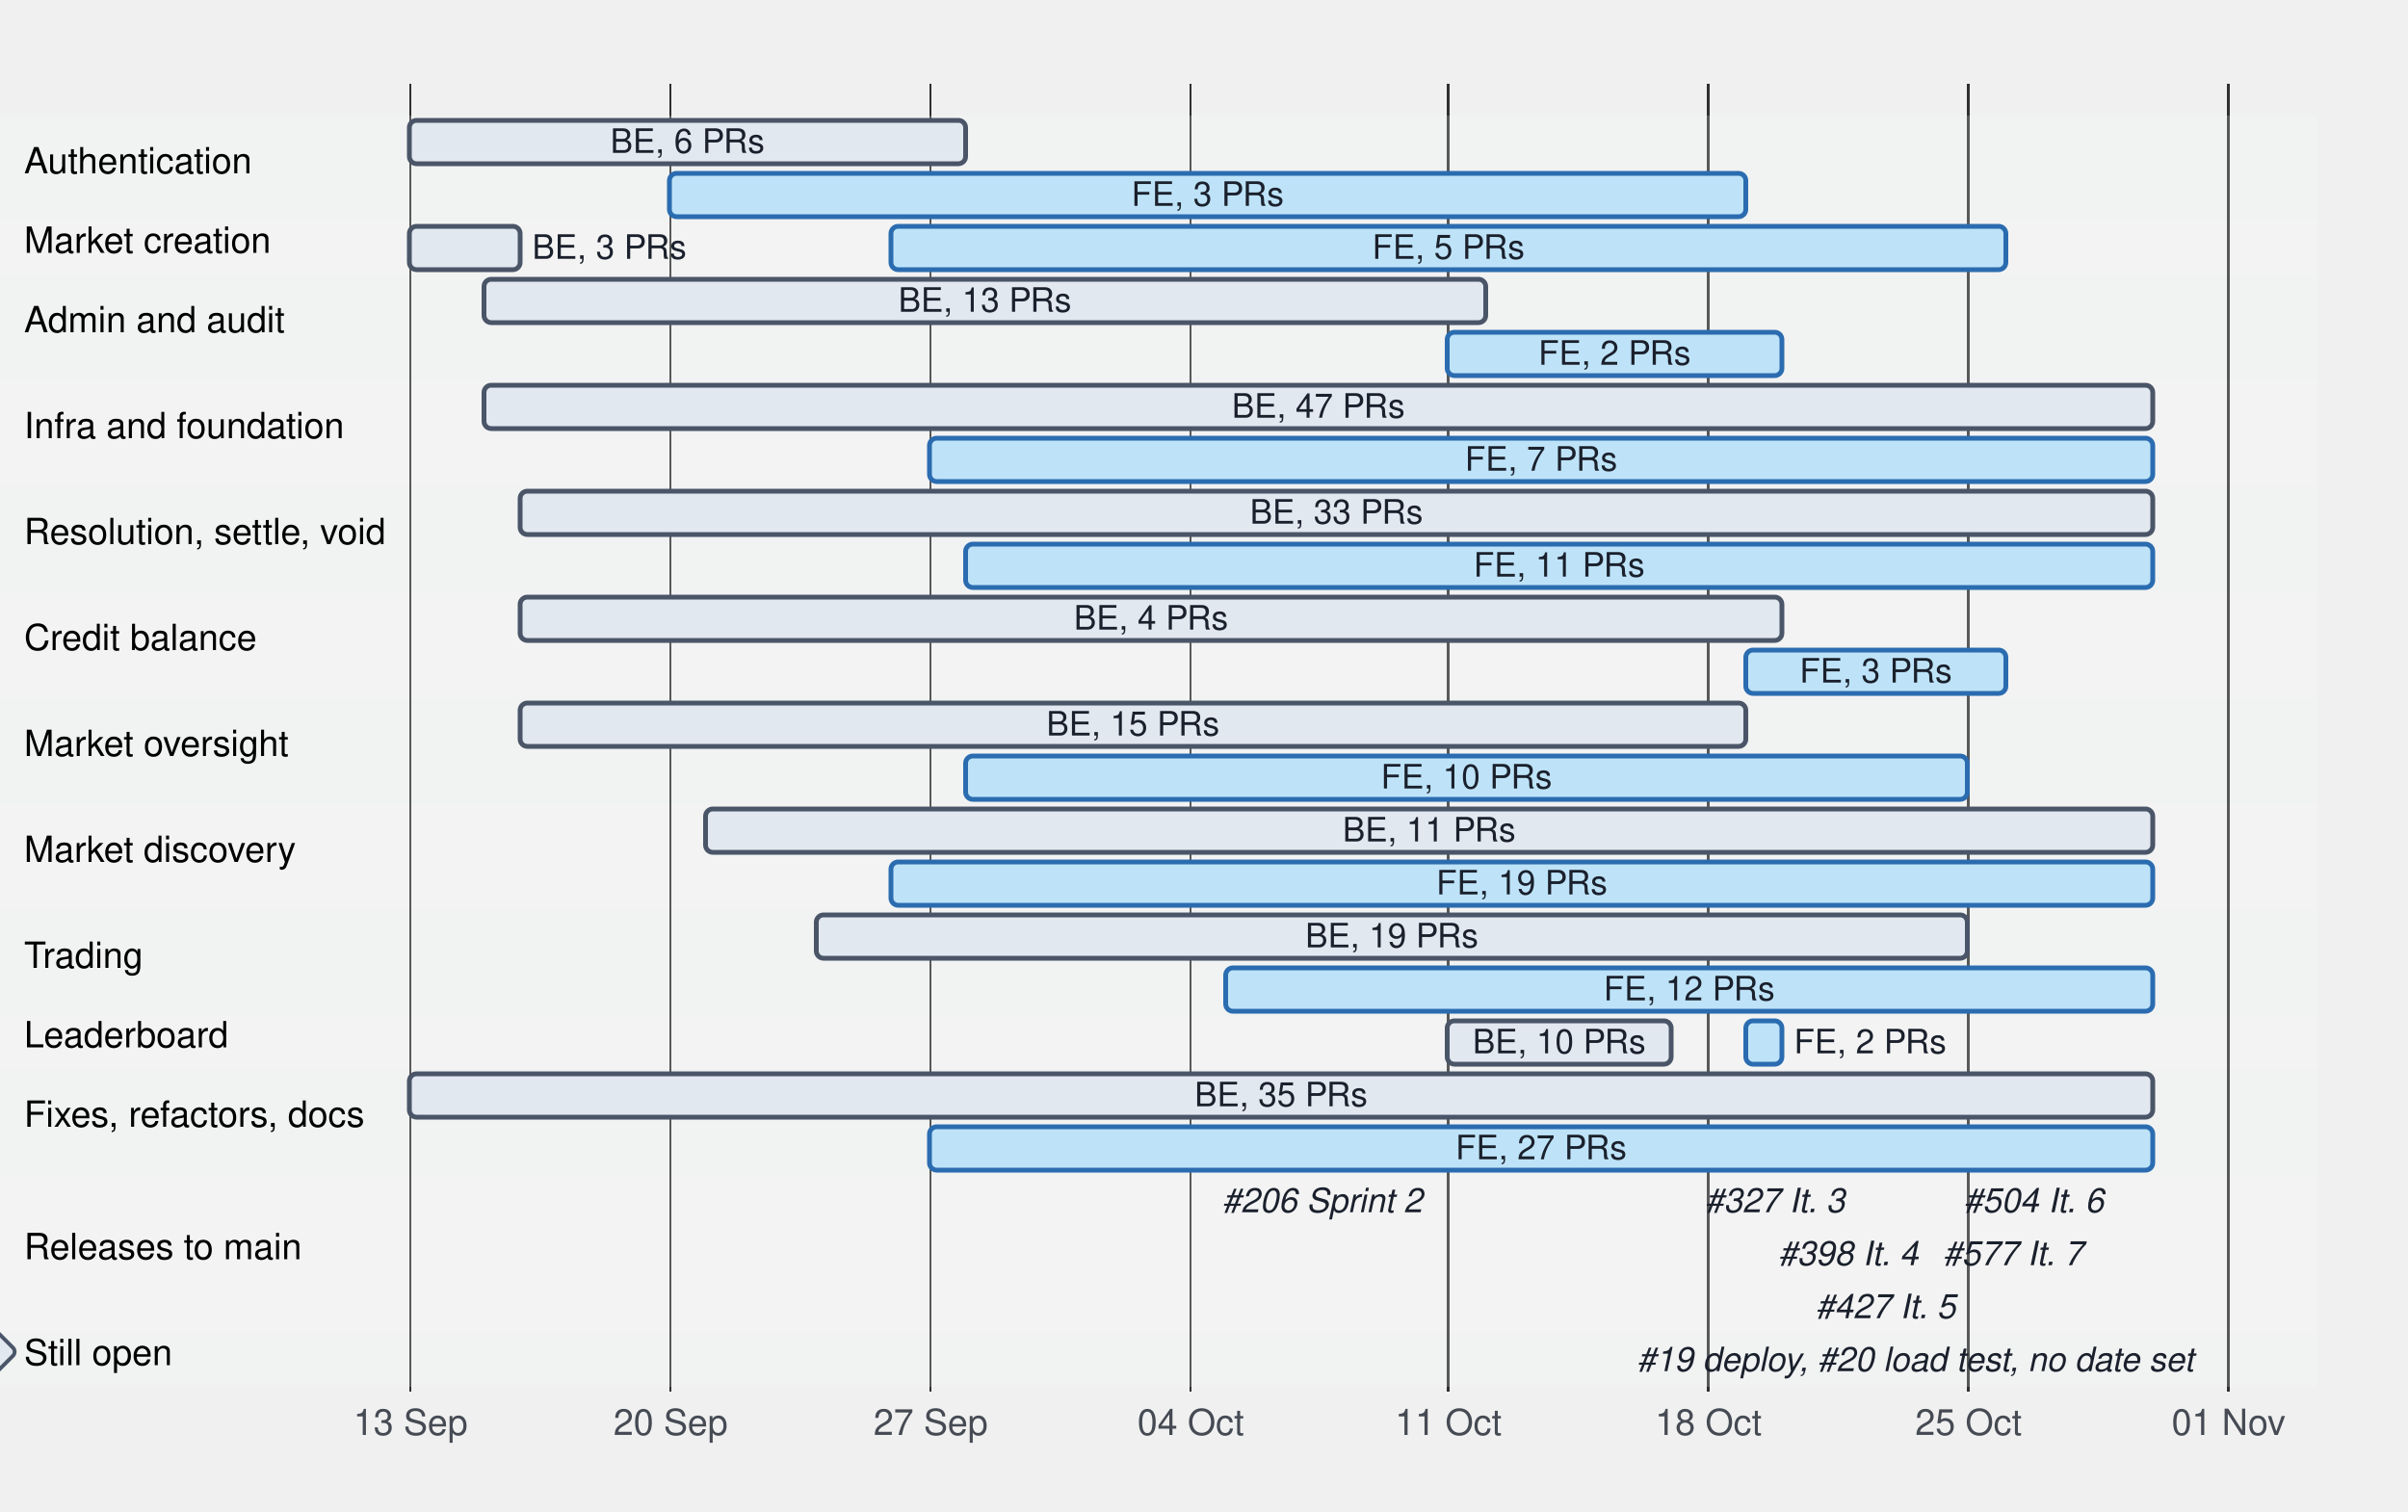
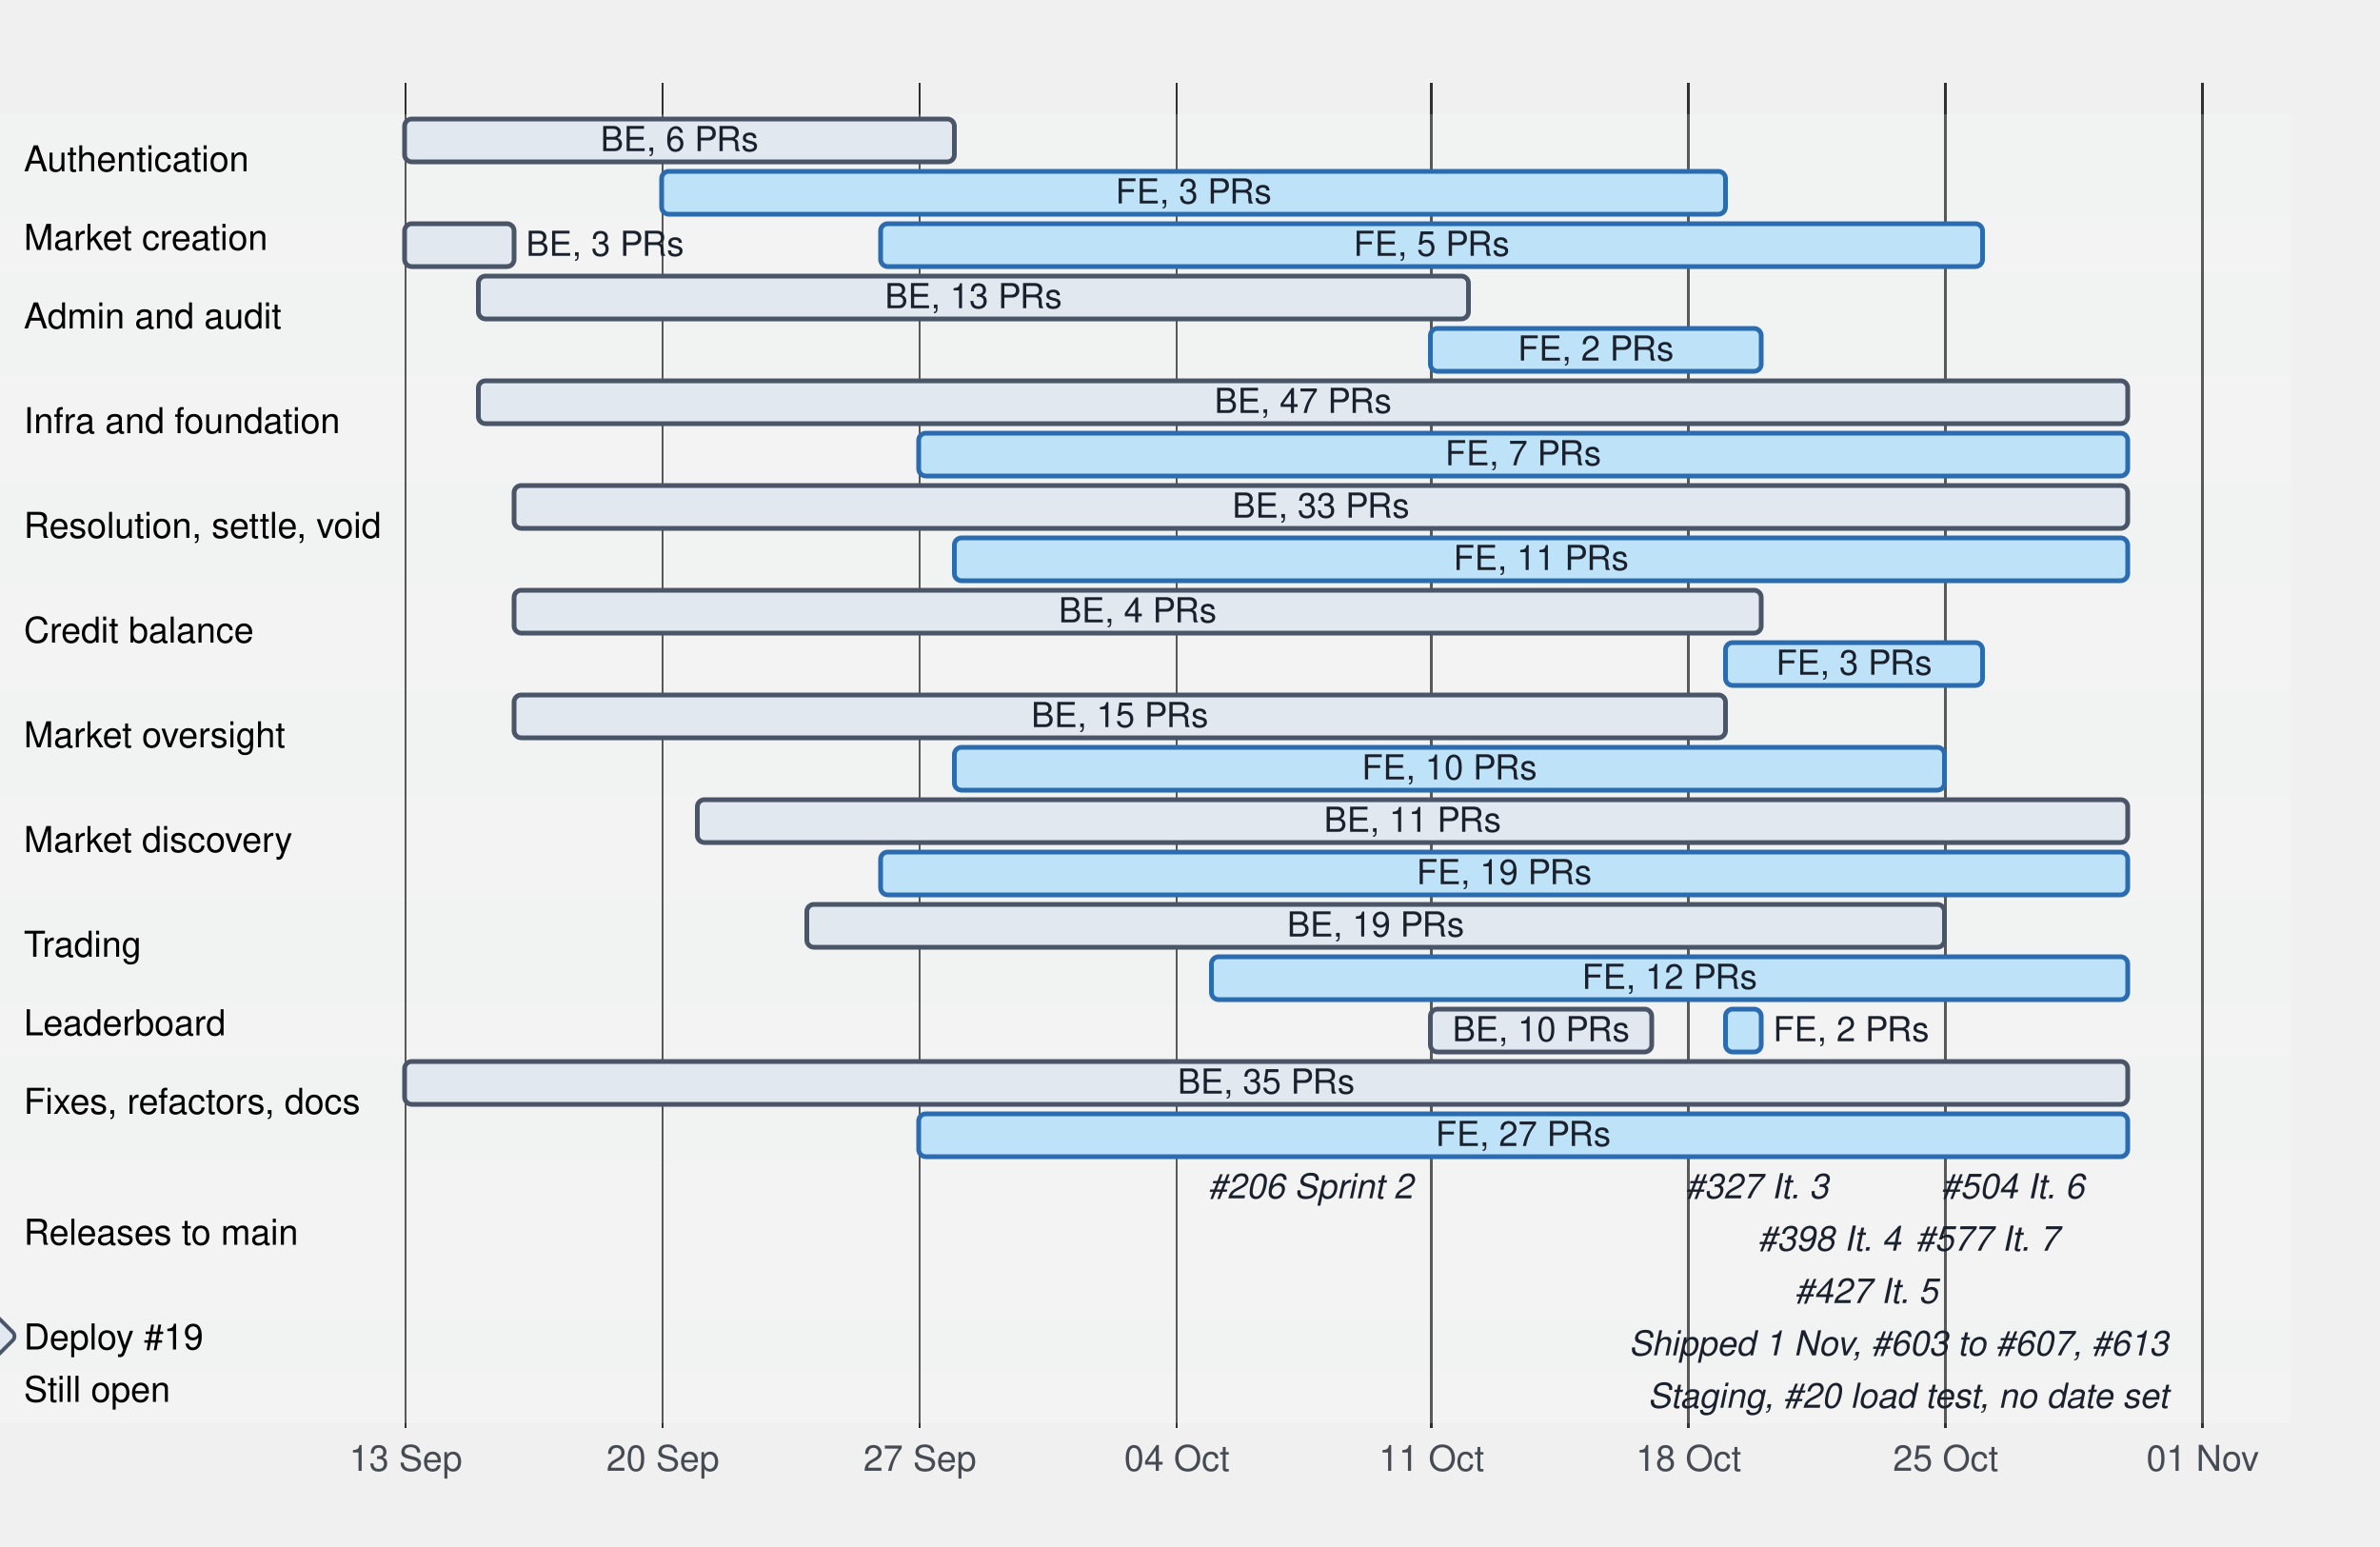
- <svg xmlns="http://www.w3.org/2000/svg" id="my-svg" width="1000" viewBox="0 0 1000 628" role="graphics-document document" aria-roledescription="gantt" style="background-color: white; max-width: 1000px; max-height: 1000px;">
-   <style>#my-svg{font-family:Helvetica,Arial,sans-serif;font-size:16px;fill:#1A202C;}@keyframes edge-animation-frame{from{stroke-dashoffset:0;}}@keyframes dash{to{stroke-dashoffset:0;}}#my-svg .edge-animation-slow{stroke-dasharray:9,5!important;stroke-dashoffset:900;animation:dash 50s linear infinite;stroke-linecap:round;}#my-svg .edge-animation-fast{stroke-dasharray:9,5!important;stroke-dashoffset:900;animation:dash 20s linear infinite;stroke-linecap:round;}#my-svg .error-icon{fill:#FFFFFF;}#my-svg .error-text{fill:#000000;stroke:#000000;}#my-svg .edge-thickness-normal{stroke-width:1px;}#my-svg .edge-thickness-thick{stroke-width:3.5px;}#my-svg .edge-pattern-solid{stroke-dasharray:0;}#my-svg .edge-thickness-invisible{stroke-width:0;fill:none;}#my-svg .edge-pattern-dashed{stroke-dasharray:3;}#my-svg .edge-pattern-dotted{stroke-dasharray:2;}#my-svg .marker{fill:#4A5568;stroke:#4A5568;}#my-svg .marker.cross{stroke:#4A5568;}#my-svg svg{font-family:Helvetica,Arial,sans-serif;font-size:16px;}#my-svg p{margin:0;}#my-svg .mermaid-main-font{font-family:Helvetica,Arial,sans-serif;}#my-svg .exclude-range{fill:#eeeeee;}#my-svg .section{stroke:none;opacity:0.2;}#my-svg .section0{fill:#F7FAFC;}#my-svg .section2{fill:#F7FAFC;}#my-svg .section1,#my-svg .section3{fill:#FFFFFF;opacity:0.2;}#my-svg .sectionTitle0{fill:#000000;}#my-svg .sectionTitle1{fill:#000000;}#my-svg .sectionTitle2{fill:#000000;}#my-svg .sectionTitle3{fill:#000000;}#my-svg .sectionTitle{text-anchor:start;font-family:Helvetica,Arial,sans-serif;}#my-svg .grid .tick{stroke:#CBD5E0;opacity:0.8;shape-rendering:crispEdges;}#my-svg .grid .tick text{font-family:Helvetica,Arial,sans-serif;fill:#1A202C;}#my-svg .grid path{stroke-width:0;}#my-svg .today{fill:none;stroke:red;stroke-width:2px;}#my-svg .task{stroke-width:2;}#my-svg .taskText{text-anchor:middle;font-family:Helvetica,Arial,sans-serif;}#my-svg .taskTextOutsideRight{fill:#1A202C;text-anchor:start;font-family:Helvetica,Arial,sans-serif;}#my-svg .taskTextOutsideLeft{fill:#1A202C;text-anchor:end;}#my-svg .task.clickable{cursor:pointer;}#my-svg .taskText.clickable{cursor:pointer;fill:#003163!important;font-weight:bold;}#my-svg .taskTextOutsideLeft.clickable{cursor:pointer;fill:#003163!important;font-weight:bold;}#my-svg .taskTextOutsideRight.clickable{cursor:pointer;fill:#003163!important;font-weight:bold;}#my-svg .taskText0,#my-svg .taskText1,#my-svg .taskText2,#my-svg .taskText3{fill:#1A202C;}#my-svg .task0,#my-svg .task1,#my-svg .task2,#my-svg .task3{fill:#E2E8F0;stroke:#4A5568;}#my-svg .taskTextOutside0,#my-svg .taskTextOutside2{fill:#1A202C;}#my-svg .taskTextOutside1,#my-svg .taskTextOutside3{fill:#1A202C;}#my-svg .active0,#my-svg .active1,#my-svg .active2,#my-svg .active3{fill:#BEE3F8;stroke:#2B6CB0;}#my-svg .activeText0,#my-svg .activeText1,#my-svg .activeText2,#my-svg .activeText3{fill:#1A202C!important;}#my-svg .done0,#my-svg .done1,#my-svg .done2,#my-svg .done3{stroke:grey;fill:lightgrey;stroke-width:2;}#my-svg .doneText0,#my-svg .doneText1,#my-svg .doneText2,#my-svg .doneText3{fill:#1A202C!important;}#my-svg .doneText0.taskTextOutsideLeft,#my-svg .doneText0.taskTextOutsideRight,#my-svg .doneText1.taskTextOutsideLeft,#my-svg .doneText1.taskTextOutsideRight,#my-svg .doneText2.taskTextOutsideLeft,#my-svg .doneText2.taskTextOutsideRight,#my-svg .doneText3.taskTextOutsideLeft,#my-svg .doneText3.taskTextOutsideRight{fill:#1A202C!important;}#my-svg .crit0,#my-svg .crit1,#my-svg .crit2,#my-svg .crit3{stroke:#ff8888;fill:red;stroke-width:2;}#my-svg .activeCrit0,#my-svg .activeCrit1,#my-svg .activeCrit2,#my-svg .activeCrit3{stroke:#ff8888;fill:#BEE3F8;stroke-width:2;}#my-svg .doneCrit0,#my-svg .doneCrit1,#my-svg .doneCrit2,#my-svg .doneCrit3{stroke:#ff8888;fill:lightgrey;stroke-width:2;cursor:pointer;shape-rendering:crispEdges;}#my-svg .milestone{transform:rotate(45deg) scale(0.8,0.8);}#my-svg .milestoneText{font-style:italic;}#my-svg .doneCritText0,#my-svg .doneCritText1,#my-svg .doneCritText2,#my-svg .doneCritText3{fill:#1A202C!important;}#my-svg .doneCritText0.taskTextOutsideLeft,#my-svg .doneCritText0.taskTextOutsideRight,#my-svg .doneCritText1.taskTextOutsideLeft,#my-svg .doneCritText1.taskTextOutsideRight,#my-svg .doneCritText2.taskTextOutsideLeft,#my-svg .doneCritText2.taskTextOutsideRight,#my-svg .doneCritText3.taskTextOutsideLeft,#my-svg .doneCritText3.taskTextOutsideRight{fill:#1A202C!important;}#my-svg .vert{stroke:navy;}#my-svg .vertText{font-size:15px;text-anchor:middle;fill:navy!important;}#my-svg .activeCritText0,#my-svg .activeCritText1,#my-svg .activeCritText2,#my-svg .activeCritText3{fill:#1A202C!important;}#my-svg .titleText{text-anchor:middle;font-size:18px;fill:#000000;font-family:Helvetica,Arial,sans-serif;}#my-svg .node .neo-node{stroke:#4A5568;}#my-svg [data-look="neo"].node rect,#my-svg [data-look="neo"].cluster rect,#my-svg [data-look="neo"].node polygon{stroke:url(#my-svg-gradient);filter:drop-shadow( 1px 2px 2px rgba(185,185,185,1));}#my-svg [data-look="neo"].swimlane.cluster rect{filter:none;}#my-svg [data-look="neo"].node path{stroke:url(#my-svg-gradient);stroke-width:1px;}#my-svg [data-look="neo"].node .outer-path{filter:drop-shadow( 1px 2px 2px rgba(185,185,185,1));}#my-svg [data-look="neo"].node .neo-line path{stroke:#4A5568;filter:none;}#my-svg [data-look="neo"].node circle{stroke:url(#my-svg-gradient);filter:drop-shadow( 1px 2px 2px rgba(185,185,185,1));}#my-svg [data-look="neo"].node circle .state-start{fill:#000000;}#my-svg [data-look="neo"].icon-shape .icon{fill:url(#my-svg-gradient);filter:drop-shadow( 1px 2px 2px rgba(185,185,185,1));}#my-svg [data-look="neo"].icon-shape .icon-neo path{stroke:url(#my-svg-gradient);filter:drop-shadow( 1px 2px 2px rgba(185,185,185,1));}#my-svg .tick text{font-size:15px;}#my-svg .sectionTitle{font-size:15px;}#my-svg .taskText,#my-svg .taskTextOutsideRight,#my-svg .taskTextOutsideLeft{font-size:14px;}#my-svg :root{--mermaid-font-family:Helvetica,Arial,sans-serif;}</style>
+ <svg xmlns="http://www.w3.org/2000/svg" id="my-svg" width="1000" viewBox="0 0 1000 650" role="graphics-document document" aria-roledescription="gantt" style="background-color: white; max-width: 1000px; max-height: 1000px;">
+   <style>#my-svg{font-family:Helvetica,Arial,sans-serif;font-size:16px;fill:#1A202C;}@keyframes edge-animation-frame{from{stroke-dashoffset:0;}}@keyframes dash{to{stroke-dashoffset:0;}}#my-svg .edge-animation-slow{stroke-dasharray:9,5!important;stroke-dashoffset:900;animation:dash 50s linear infinite;stroke-linecap:round;}#my-svg .edge-animation-fast{stroke-dasharray:9,5!important;stroke-dashoffset:900;animation:dash 20s linear infinite;stroke-linecap:round;}#my-svg .error-icon{fill:#FFFFFF;}#my-svg .error-text{fill:#000000;stroke:#000000;}#my-svg .edge-thickness-normal{stroke-width:1px;}#my-svg .edge-thickness-thick{stroke-width:3.5px;}#my-svg .edge-pattern-solid{stroke-dasharray:0;}#my-svg .edge-thickness-invisible{stroke-width:0;fill:none;}#my-svg .edge-pattern-dashed{stroke-dasharray:3;}#my-svg .edge-pattern-dotted{stroke-dasharray:2;}#my-svg .marker{fill:#4A5568;stroke:#4A5568;}#my-svg .marker.cross{stroke:#4A5568;}#my-svg svg{font-family:Helvetica,Arial,sans-serif;font-size:16px;}#my-svg p{margin:0;}#my-svg .mermaid-main-font{font-family:Helvetica,Arial,sans-serif;}#my-svg .exclude-range{fill:#eeeeee;}#my-svg .section{stroke:none;opacity:0.2;}#my-svg .section0{fill:#F7FAFC;}#my-svg .section2{fill:#F7FAFC;}#my-svg .section1,#my-svg .section3{fill:#FFFFFF;opacity:0.2;}#my-svg .sectionTitle0{fill:#000000;}#my-svg .sectionTitle1{fill:#000000;}#my-svg .sectionTitle2{fill:#000000;}#my-svg .sectionTitle3{fill:#000000;}#my-svg .sectionTitle{text-anchor:start;font-family:Helvetica,Arial,sans-serif;}#my-svg .grid .tick{stroke:#CBD5E0;opacity:0.8;shape-rendering:crispEdges;}#my-svg .grid .tick text{font-family:Helvetica,Arial,sans-serif;fill:#1A202C;}#my-svg .grid path{stroke-width:0;}#my-svg .today{fill:none;stroke:red;stroke-width:2px;}#my-svg .task{stroke-width:2;}#my-svg .taskText{text-anchor:middle;font-family:Helvetica,Arial,sans-serif;}#my-svg .taskTextOutsideRight{fill:#1A202C;text-anchor:start;font-family:Helvetica,Arial,sans-serif;}#my-svg .taskTextOutsideLeft{fill:#1A202C;text-anchor:end;}#my-svg .task.clickable{cursor:pointer;}#my-svg .taskText.clickable{cursor:pointer;fill:#003163!important;font-weight:bold;}#my-svg .taskTextOutsideLeft.clickable{cursor:pointer;fill:#003163!important;font-weight:bold;}#my-svg .taskTextOutsideRight.clickable{cursor:pointer;fill:#003163!important;font-weight:bold;}#my-svg .taskText0,#my-svg .taskText1,#my-svg .taskText2,#my-svg .taskText3{fill:#1A202C;}#my-svg .task0,#my-svg .task1,#my-svg .task2,#my-svg .task3{fill:#E2E8F0;stroke:#4A5568;}#my-svg .taskTextOutside0,#my-svg .taskTextOutside2{fill:#1A202C;}#my-svg .taskTextOutside1,#my-svg .taskTextOutside3{fill:#1A202C;}#my-svg .active0,#my-svg .active1,#my-svg .active2,#my-svg .active3{fill:#BEE3F8;stroke:#2B6CB0;}#my-svg .activeText0,#my-svg .activeText1,#my-svg .activeText2,#my-svg .activeText3{fill:#1A202C!important;}#my-svg .done0,#my-svg .done1,#my-svg .done2,#my-svg .done3{stroke:grey;fill:lightgrey;stroke-width:2;}#my-svg .doneText0,#my-svg .doneText1,#my-svg .doneText2,#my-svg .doneText3{fill:#1A202C!important;}#my-svg .doneText0.taskTextOutsideLeft,#my-svg .doneText0.taskTextOutsideRight,#my-svg .doneText1.taskTextOutsideLeft,#my-svg .doneText1.taskTextOutsideRight,#my-svg .doneText2.taskTextOutsideLeft,#my-svg .doneText2.taskTextOutsideRight,#my-svg .doneText3.taskTextOutsideLeft,#my-svg .doneText3.taskTextOutsideRight{fill:#1A202C!important;}#my-svg .crit0,#my-svg .crit1,#my-svg .crit2,#my-svg .crit3{stroke:#ff8888;fill:red;stroke-width:2;}#my-svg .activeCrit0,#my-svg .activeCrit1,#my-svg .activeCrit2,#my-svg .activeCrit3{stroke:#ff8888;fill:#BEE3F8;stroke-width:2;}#my-svg .doneCrit0,#my-svg .doneCrit1,#my-svg .doneCrit2,#my-svg .doneCrit3{stroke:#ff8888;fill:lightgrey;stroke-width:2;cursor:pointer;shape-rendering:crispEdges;}#my-svg .milestone{transform:rotate(45deg) scale(0.8,0.8);}#my-svg .milestoneText{font-style:italic;}#my-svg .doneCritText0,#my-svg .doneCritText1,#my-svg .doneCritText2,#my-svg .doneCritText3{fill:#1A202C!important;}#my-svg .doneCritText0.taskTextOutsideLeft,#my-svg .doneCritText0.taskTextOutsideRight,#my-svg .doneCritText1.taskTextOutsideLeft,#my-svg .doneCritText1.taskTextOutsideRight,#my-svg .doneCritText2.taskTextOutsideLeft,#my-svg .doneCritText2.taskTextOutsideRight,#my-svg .doneCritText3.taskTextOutsideLeft,#my-svg .doneCritText3.taskTextOutsideRight{fill:#1A202C!important;}#my-svg .vert{stroke:navy;}#my-svg .vertText{font-size:15px;text-anchor:middle;fill:navy!important;}#my-svg .activeCritText0,#my-svg .activeCritText1,#my-svg .activeCritText2,#my-svg .activeCritText3{fill:#1A202C!important;}#my-svg .titleText{text-anchor:middle;font-size:18px;fill:#000000;font-family:Helvetica,Arial,sans-serif;}#my-svg .node .neo-node{stroke:#4A5568;}#my-svg [data-look="neo"].node rect,#my-svg [data-look="neo"].cluster rect,#my-svg [data-look="neo"].node polygon{stroke:url(#my-svg-gradient);filter:drop-shadow( 1px 2px 2px rgba(185,185,185,1));}#my-svg [data-look="neo"].swimlane.cluster rect{filter:none;}#my-svg [data-look="neo"].node path{stroke:url(#my-svg-gradient);stroke-width:1px;}#my-svg [data-look="neo"].node .outer-path{filter:drop-shadow( 1px 2px 2px rgba(185,185,185,1));}#my-svg [data-look="neo"].node .neo-line path{stroke:#4A5568;filter:none;}#my-svg [data-look="neo"].node circle{stroke:url(#my-svg-gradient);filter:drop-shadow( 1px 2px 2px rgba(185,185,185,1));}#my-svg [data-look="neo"].node circle .state-start{fill:#000000;}#my-svg [data-look="neo"].icon-shape .icon{fill:url(#my-svg-gradient);filter:drop-shadow( 1px 2px 2px rgba(185,185,185,1));}#my-svg [data-look="neo"].icon-shape .icon-neo path{stroke:url(#my-svg-gradient);filter:drop-shadow( 1px 2px 2px rgba(185,185,185,1));}#my-svg .tick text{font-size:15px;}#my-svg .sectionTitle{font-size:15px;}#my-svg .taskText,#my-svg .taskTextOutsideRight,#my-svg .taskTextOutsideLeft{font-size:14.5px;}#my-svg :root{--mermaid-font-family:Helvetica,Arial,sans-serif;}</style>
  <g />
-   <g class="grid" transform="translate(170, 578)" fill="none" font-size="10" font-family="sans-serif" text-anchor="middle">
-     <path class="domain" stroke="currentColor" d="M0.5,-543V0.5H755.5V-543" />
+   <g class="grid" transform="translate(170, 600)" fill="none" font-size="10" font-family="sans-serif" text-anchor="middle">
+     <path class="domain" stroke="currentColor" d="M0.5,-565V0.5H755.5V-565" />
    <g class="tick" opacity="1" transform="translate(0.5,0)">
-       <line stroke="currentColor" y2="-543" />
+       <line stroke="currentColor" y2="-565" />
      <text fill="#000" y="3" dy="1em" stroke="none" font-size="10" style="text-anchor: middle;">13 Sep</text>
    </g>
    <g class="tick" opacity="1" transform="translate(108.5,0)">
-       <line stroke="currentColor" y2="-543" />
+       <line stroke="currentColor" y2="-565" />
      <text fill="#000" y="3" dy="1em" stroke="none" font-size="10" style="text-anchor: middle;">20 Sep</text>
    </g>
    <g class="tick" opacity="1" transform="translate(216.5,0)">
-       <line stroke="currentColor" y2="-543" />
+       <line stroke="currentColor" y2="-565" />
      <text fill="#000" y="3" dy="1em" stroke="none" font-size="10" style="text-anchor: middle;">27 Sep</text>
    </g>
    <g class="tick" opacity="1" transform="translate(324.5,0)">
-       <line stroke="currentColor" y2="-543" />
+       <line stroke="currentColor" y2="-565" />
      <text fill="#000" y="3" dy="1em" stroke="none" font-size="10" style="text-anchor: middle;">04 Oct</text>
    </g>
    <g class="tick" opacity="1" transform="translate(431.5,0)">
-       <line stroke="currentColor" y2="-543" />
+       <line stroke="currentColor" y2="-565" />
      <text fill="#000" y="3" dy="1em" stroke="none" font-size="10" style="text-anchor: middle;">11 Oct</text>
    </g>
    <g class="tick" opacity="1" transform="translate(539.5,0)">
-       <line stroke="currentColor" y2="-543" />
+       <line stroke="currentColor" y2="-565" />
      <text fill="#000" y="3" dy="1em" stroke="none" font-size="10" style="text-anchor: middle;">18 Oct</text>
    </g>
    <g class="tick" opacity="1" transform="translate(647.5,0)">
-       <line stroke="currentColor" y2="-543" />
+       <line stroke="currentColor" y2="-565" />
      <text fill="#000" y="3" dy="1em" stroke="none" font-size="10" style="text-anchor: middle;">25 Oct</text>
    </g>
    <g class="tick" opacity="1" transform="translate(755.5,0)">
-       <line stroke="currentColor" y2="-543" />
+       <line stroke="currentColor" y2="-565" />
      <text fill="#000" y="3" dy="1em" stroke="none" font-size="10" style="text-anchor: middle;">01 Nov</text>
    </g>
  </g>
  <g>
    <rect x="0" y="48" width="962.5" height="22" class="section section0" />
    <rect x="0" y="92" width="962.5" height="22" class="section section1" />
    <rect x="0" y="444" width="962.5" height="22" class="section section2" />
    <rect x="0" y="114" width="962.5" height="22" class="section section2" />
    <rect x="0" y="158" width="962.5" height="22" class="section section3" />
    <rect x="0" y="202" width="962.5" height="22" class="section section0" />
    <rect x="0" y="246" width="962.5" height="22" class="section section1" />
    <rect x="0" y="290" width="962.5" height="22" class="section section2" />
    <rect x="0" y="70" width="962.5" height="22" class="section section0" />
    <rect x="0" y="334" width="962.5" height="22" class="section section3" />
    <rect x="0" y="378" width="962.5" height="22" class="section section0" />
    <rect x="0" y="356" width="962.5" height="22" class="section section3" />
    <rect x="0" y="180" width="962.5" height="22" class="section section3" />
    <rect x="0" y="466" width="962.5" height="22" class="section section2" />
    <rect x="0" y="224" width="962.5" height="22" class="section section0" />
    <rect x="0" y="312" width="962.5" height="22" class="section section2" />
    <rect x="0" y="488" width="962.5" height="22" class="section section3" />
    <rect x="0" y="400" width="962.5" height="22" class="section section0" />
    <rect x="0" y="136" width="962.5" height="22" class="section section2" />
    <rect x="0" y="422" width="962.5" height="22" class="section section1" />
    <rect x="0" y="510" width="962.5" height="22" class="section section3" />
    <rect x="0" y="532" width="962.5" height="22" class="section section3" />
    <rect x="0" y="268" width="962.5" height="22" class="section section1" />
    <rect x="0" y="554" width="962.5" height="22" class="section section0" />
+     <rect x="0" y="576" width="962.5" height="22" class="section section1" />
  </g>
  <g>
    <rect id="my-svg-task1" rx="3" ry="3" x="170" y="50" width="231" height="18" transform-origin="285.5px 59px" class="task task0" />
    <rect id="my-svg-task3" rx="3" ry="3" x="170" y="94" width="46" height="18" transform-origin="193px 103px" class="task task1" />
    <rect id="my-svg-task21" rx="3" ry="3" x="170" y="446" width="724" height="18" transform-origin="532px 455px" class="task task2" />
    <rect id="my-svg-task5" rx="3" ry="3" x="201" y="116" width="416" height="18" transform-origin="409px 125px" class="task task2" />
    <rect id="my-svg-task7" rx="3" ry="3" x="201" y="160" width="693" height="18" transform-origin="547.5px 169px" class="task task3" />
    <rect id="my-svg-task9" rx="3" ry="3" x="216" y="204" width="678" height="18" transform-origin="555px 213px" class="task task0" />
    <rect id="my-svg-task11" rx="3" ry="3" x="216" y="248" width="524" height="18" transform-origin="478px 257px" class="task task1" />
    <rect id="my-svg-task13" rx="3" ry="3" x="216" y="292" width="509" height="18" transform-origin="470.5px 301px" class="task task2" />
    <rect id="my-svg-task2" rx="3" ry="3" x="278" y="72" width="447" height="18" transform-origin="501.5px 81px" class="task active0" />
    <rect id="my-svg-task15" rx="3" ry="3" x="293" y="336" width="601" height="18" transform-origin="593.5px 345px" class="task task3" />
    <rect id="my-svg-task17" rx="3" ry="3" x="339" y="380" width="478" height="18" transform-origin="578px 389px" class="task task0" />
    <rect id="my-svg-task4" rx="3" ry="3" x="370" y="94" width="463" height="18" transform-origin="601.5px 103px" class="task active1" />
    <rect id="my-svg-task16" rx="3" ry="3" x="370" y="358" width="524" height="18" transform-origin="632px 367px" class="task active3" />
    <rect id="my-svg-task8" rx="3" ry="3" x="386" y="182" width="508" height="18" transform-origin="640px 191px" class="task active3" />
    <rect id="my-svg-task22" rx="3" ry="3" x="386" y="468" width="508" height="18" transform-origin="640px 477px" class="task active2" />
    <rect id="my-svg-task10" rx="3" ry="3" x="401" y="226" width="493" height="18" transform-origin="647.5px 235px" class="task active0" />
    <rect id="my-svg-task14" rx="3" ry="3" x="401" y="314" width="416" height="18" transform-origin="609px 323px" class="task active2" />
    <rect id="my-svg-task23" rx="3" ry="3" x="484.5" y="490" width="18" height="18" transform-origin="493.5px 499px" class="task milestone  task3" />
    <rect id="my-svg-task18" rx="3" ry="3" x="509" y="402" width="385" height="18" transform-origin="701.5px 411px" class="task active0" />
    <rect id="my-svg-task6" rx="3" ry="3" x="601" y="138" width="139" height="18" transform-origin="670.5px 147px" class="task active2" />
    <rect id="my-svg-task19" rx="3" ry="3" x="601" y="424" width="93" height="18" transform-origin="647.5px 433px" class="task task1" />
    <rect id="my-svg-task24" rx="3" ry="3" x="685" y="490" width="18" height="18" transform-origin="694px 499px" class="task milestone  task3" />
    <rect id="my-svg-task25" rx="3" ry="3" x="715.5" y="512" width="18" height="18" transform-origin="724.5px 521px" class="task milestone  task3" />
    <rect id="my-svg-task26" rx="3" ry="3" x="731" y="534" width="18" height="18" transform-origin="740px 543px" class="task milestone  task3" />
    <rect id="my-svg-task12" rx="3" ry="3" x="725" y="270" width="108" height="18" transform-origin="779px 279px" class="task active1" />
    <rect id="my-svg-task20" rx="3" ry="3" x="725" y="424" width="15" height="18" transform-origin="732.5px 433px" class="task active1" />
    <rect id="my-svg-task28" rx="3" ry="3" x="792.5" y="490" width="18" height="18" transform-origin="801.5px 499px" class="task milestone  task3" />
    <rect id="my-svg-task27" rx="3" ry="3" x="870" y="512" width="18" height="18" transform-origin="879px 521px" class="task milestone  task3" />
-     <rect id="my-svg-task29" rx="3" ry="3" x="916" y="556" width="18" height="18" transform-origin="925px 565px" class="task milestone  crit0" />
+     <rect id="my-svg-task29" rx="3" ry="3" x="916" y="556" width="18" height="18" transform-origin="925px 565px" class="task milestone  task0" />
+     <rect id="my-svg-task30" rx="3" ry="3" x="916" y="578" width="18" height="18" transform-origin="925px 587px" class="task milestone  crit1" />
    <text id="my-svg-task1-text" font-size="13" x="285.5" y="63.5" class="taskText taskText0  width-60.46630859375">BE, 6 PRs </text>
    <text id="my-svg-task3-text" font-size="13" x="221" y="107.5" class="taskTextOutsideRight taskTextOutside1  width-60.46630859375">BE, 3 PRs </text>
    <text id="my-svg-task21-text" font-size="13" x="532" y="459.5" class="taskText taskText2  width-67.6962890625">BE, 35 PRs </text>
    <text id="my-svg-task5-text" font-size="13" x="409" y="129.5" class="taskText taskText2  width-67.6962890625">BE, 13 PRs </text>
    <text id="my-svg-task7-text" font-size="13" x="547.5" y="173.5" class="taskText taskText3  width-67.6962890625">BE, 47 PRs </text>
    <text id="my-svg-task9-text" font-size="13" x="555" y="217.5" class="taskText taskText0  width-67.6962890625">BE, 33 PRs </text>
    <text id="my-svg-task11-text" font-size="13" x="478" y="261.5" class="taskText taskText1  width-60.46630859375">BE, 4 PRs </text>
    <text id="my-svg-task13-text" font-size="13" x="470.5" y="305.5" class="taskText taskText2  width-67.6962890625">BE, 15 PRs </text>
    <text id="my-svg-task2-text" font-size="13" x="501.5" y="85.5" class="taskText taskText0 activeText0 width-59.736328125">FE, 3 PRs </text>
    <text id="my-svg-task15-text" font-size="13" x="593.5" y="349.5" class="taskText taskText3  width-66.7314453125">BE, 11 PRs </text>
    <text id="my-svg-task17-text" font-size="13" x="578" y="393.5" class="taskText taskText0  width-67.6962890625">BE, 19 PRs </text>
    <text id="my-svg-task4-text" font-size="13" x="601.5" y="107.5" class="taskText taskText1 activeText1 width-59.736328125">FE, 5 PRs </text>
    <text id="my-svg-task16-text" font-size="13" x="632" y="371.5" class="taskText taskText3 activeText3 width-66.96630859375">FE, 19 PRs </text>
    <text id="my-svg-task8-text" font-size="13" x="640" y="195.5" class="taskText taskText3 activeText3 width-59.736328125">FE, 7 PRs </text>
    <text id="my-svg-task22-text" font-size="13" x="640" y="481.5" class="taskText taskText2 activeText2 width-66.96630859375">FE, 27 PRs </text>
    <text id="my-svg-task10-text" font-size="13" x="647.5" y="239.5" class="taskText taskText0 activeText0 width-66.00146484375">FE, 11 PRs </text>
    <text id="my-svg-task14-text" font-size="13" x="609" y="327.5" class="taskText taskText2 activeText2 width-66.96630859375">FE, 10 PRs </text>
    <text id="my-svg-task23-text" font-size="13" x="507.5" y="503.5" class="taskTextOutsideRight taskTextOutside3  milestoneText width-78.34375">#206 Sprint 2  </text>
    <text id="my-svg-task18-text" font-size="13" x="701.5" y="415.5" class="taskText taskText0 activeText0 width-66.96630859375">FE, 12 PRs </text>
    <text id="my-svg-task6-text" font-size="13" x="670.5" y="151.5" class="taskText taskText2 activeText2 width-59.736328125">FE, 2 PRs </text>
    <text id="my-svg-task19-text" font-size="13" x="647.5" y="437.5" class="taskText taskText1  width-67.6962890625">BE, 10 PRs </text>
    <text id="my-svg-task24-text" font-size="13" x="708" y="503.5" class="taskTextOutsideRight taskTextOutside3  milestoneText width-55.21875">#327 It. 3    </text>
    <text id="my-svg-task25-text" font-size="13" x="738.5" y="525.5" class="taskTextOutsideRight taskTextOutside3  milestoneText width-55.97900390625">#398 It. 4    </text>
    <text id="my-svg-task26-text" font-size="13" x="754" y="547.5" class="taskTextOutsideRight taskTextOutside3  milestoneText width-55.21875">#427 It. 5    </text>
    <text id="my-svg-task12-text" font-size="13" x="779" y="283.5" class="taskText taskText1 activeText1 width-59.736328125">FE, 3 PRs </text>
    <text id="my-svg-task20-text" font-size="13" x="745" y="437.5" class="taskTextOutsideRight taskTextOutside1 activeText1 width-59.736328125">FE, 2 PRs </text>
    <text id="my-svg-task28-text" font-size="13" x="815.5" y="503.5" class="taskTextOutsideRight taskTextOutside3  milestoneText width-55.21875">#504 It. 6    </text>
    <text id="my-svg-task27-text" font-size="13" x="865" y="525.5" class="taskTextOutsideLeft taskTextOutside3  milestoneText">#577 It. 7    </text>
-     <text id="my-svg-task29-text" font-size="13" x="911" y="569.5" class="taskTextOutsideLeft taskTextOutside0  critText0 milestoneText">#19 deploy, #20 load test, no date set </text>
+     <text id="my-svg-task29-text" font-size="13" x="911" y="569.5" class="taskTextOutsideLeft taskTextOutside0  milestoneText">Shipped 1 Nov, #603 to #607, #613 </text>
+     <text id="my-svg-task30-text" font-size="13" x="911" y="591.5" class="taskTextOutsideLeft taskTextOutside1  critText1 milestoneText">Staging, #20 load test, no date set </text>
  </g>
  <g>
    <text dy="0em" x="10" y="72" font-size="14" class="sectionTitle sectionTitle0">
      <tspan alignment-baseline="central" x="10">Authentication</tspan>
    </text>
    <text dy="0em" x="10" y="105" font-size="14" class="sectionTitle sectionTitle1">
      <tspan alignment-baseline="central" x="10">Market creation</tspan>
    </text>
    <text dy="0em" x="10" y="138" font-size="14" class="sectionTitle sectionTitle2">
      <tspan alignment-baseline="central" x="10">Admin and audit</tspan>
    </text>
    <text dy="0em" x="10" y="182" font-size="14" class="sectionTitle sectionTitle3">
      <tspan alignment-baseline="central" x="10">Infra and foundation</tspan>
    </text>
    <text dy="0em" x="10" y="226" font-size="14" class="sectionTitle sectionTitle0">
      <tspan alignment-baseline="central" x="10">Resolution, settle, void</tspan>
    </text>
    <text dy="0em" x="10" y="270" font-size="14" class="sectionTitle sectionTitle1">
      <tspan alignment-baseline="central" x="10">Credit balance</tspan>
    </text>
    <text dy="0em" x="10" y="314" font-size="14" class="sectionTitle sectionTitle2">
      <tspan alignment-baseline="central" x="10">Market oversight</tspan>
    </text>
    <text dy="0em" x="10" y="358" font-size="14" class="sectionTitle sectionTitle3">
      <tspan alignment-baseline="central" x="10">Market discovery</tspan>
    </text>
    <text dy="0em" x="10" y="402" font-size="14" class="sectionTitle sectionTitle0">
      <tspan alignment-baseline="central" x="10">Trading</tspan>
    </text>
    <text dy="0em" x="10" y="435" font-size="14" class="sectionTitle sectionTitle1">
      <tspan alignment-baseline="central" x="10">Leaderboard</tspan>
    </text>
    <text dy="0em" x="10" y="468" font-size="14" class="sectionTitle sectionTitle2">
      <tspan alignment-baseline="central" x="10">Fixes, refactors, docs</tspan>
    </text>
    <text dy="0em" x="10" y="523" font-size="14" class="sectionTitle sectionTitle3">
      <tspan alignment-baseline="central" x="10">Releases to main</tspan>
    </text>
    <text dy="0em" x="10" y="567" font-size="14" class="sectionTitle sectionTitle0">
+       <tspan alignment-baseline="central" x="10">Deploy #19</tspan>
+     </text>
+     <text dy="0em" x="10" y="589" font-size="14" class="sectionTitle sectionTitle1">
      <tspan alignment-baseline="central" x="10">Still open</tspan>
    </text>
  </g>
  <text x="500" y="25" class="titleText" />
</svg>
